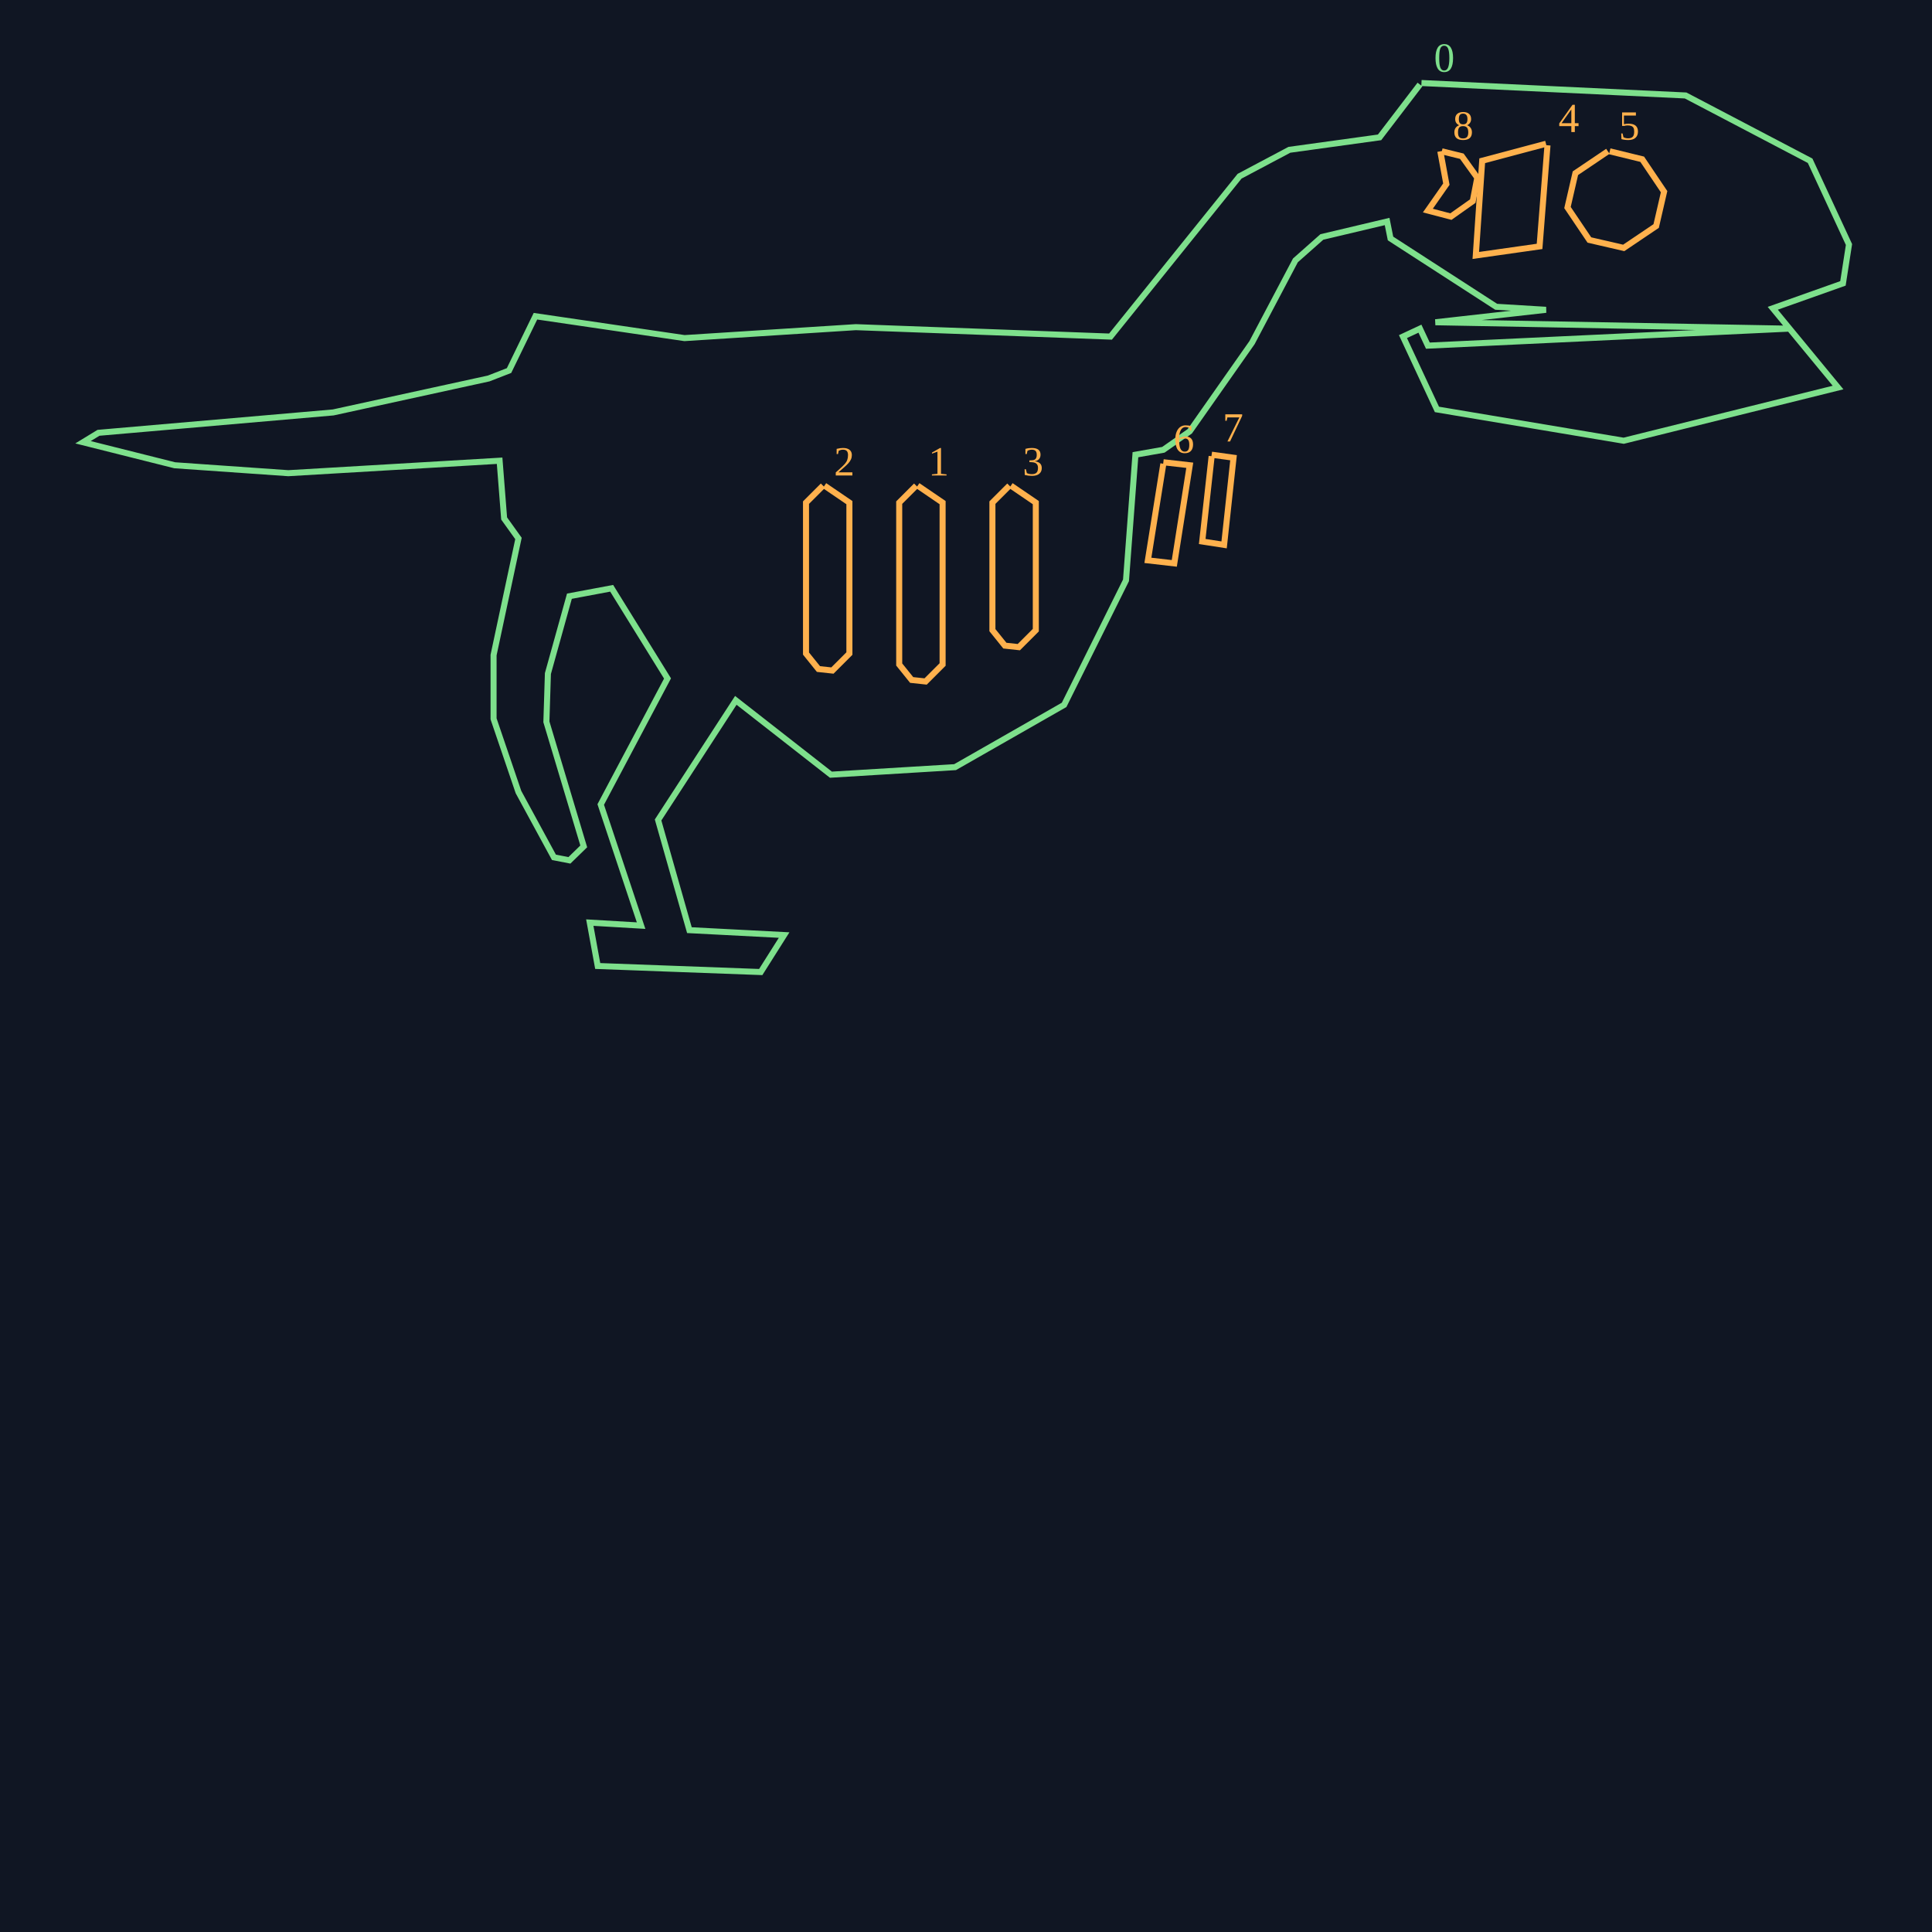
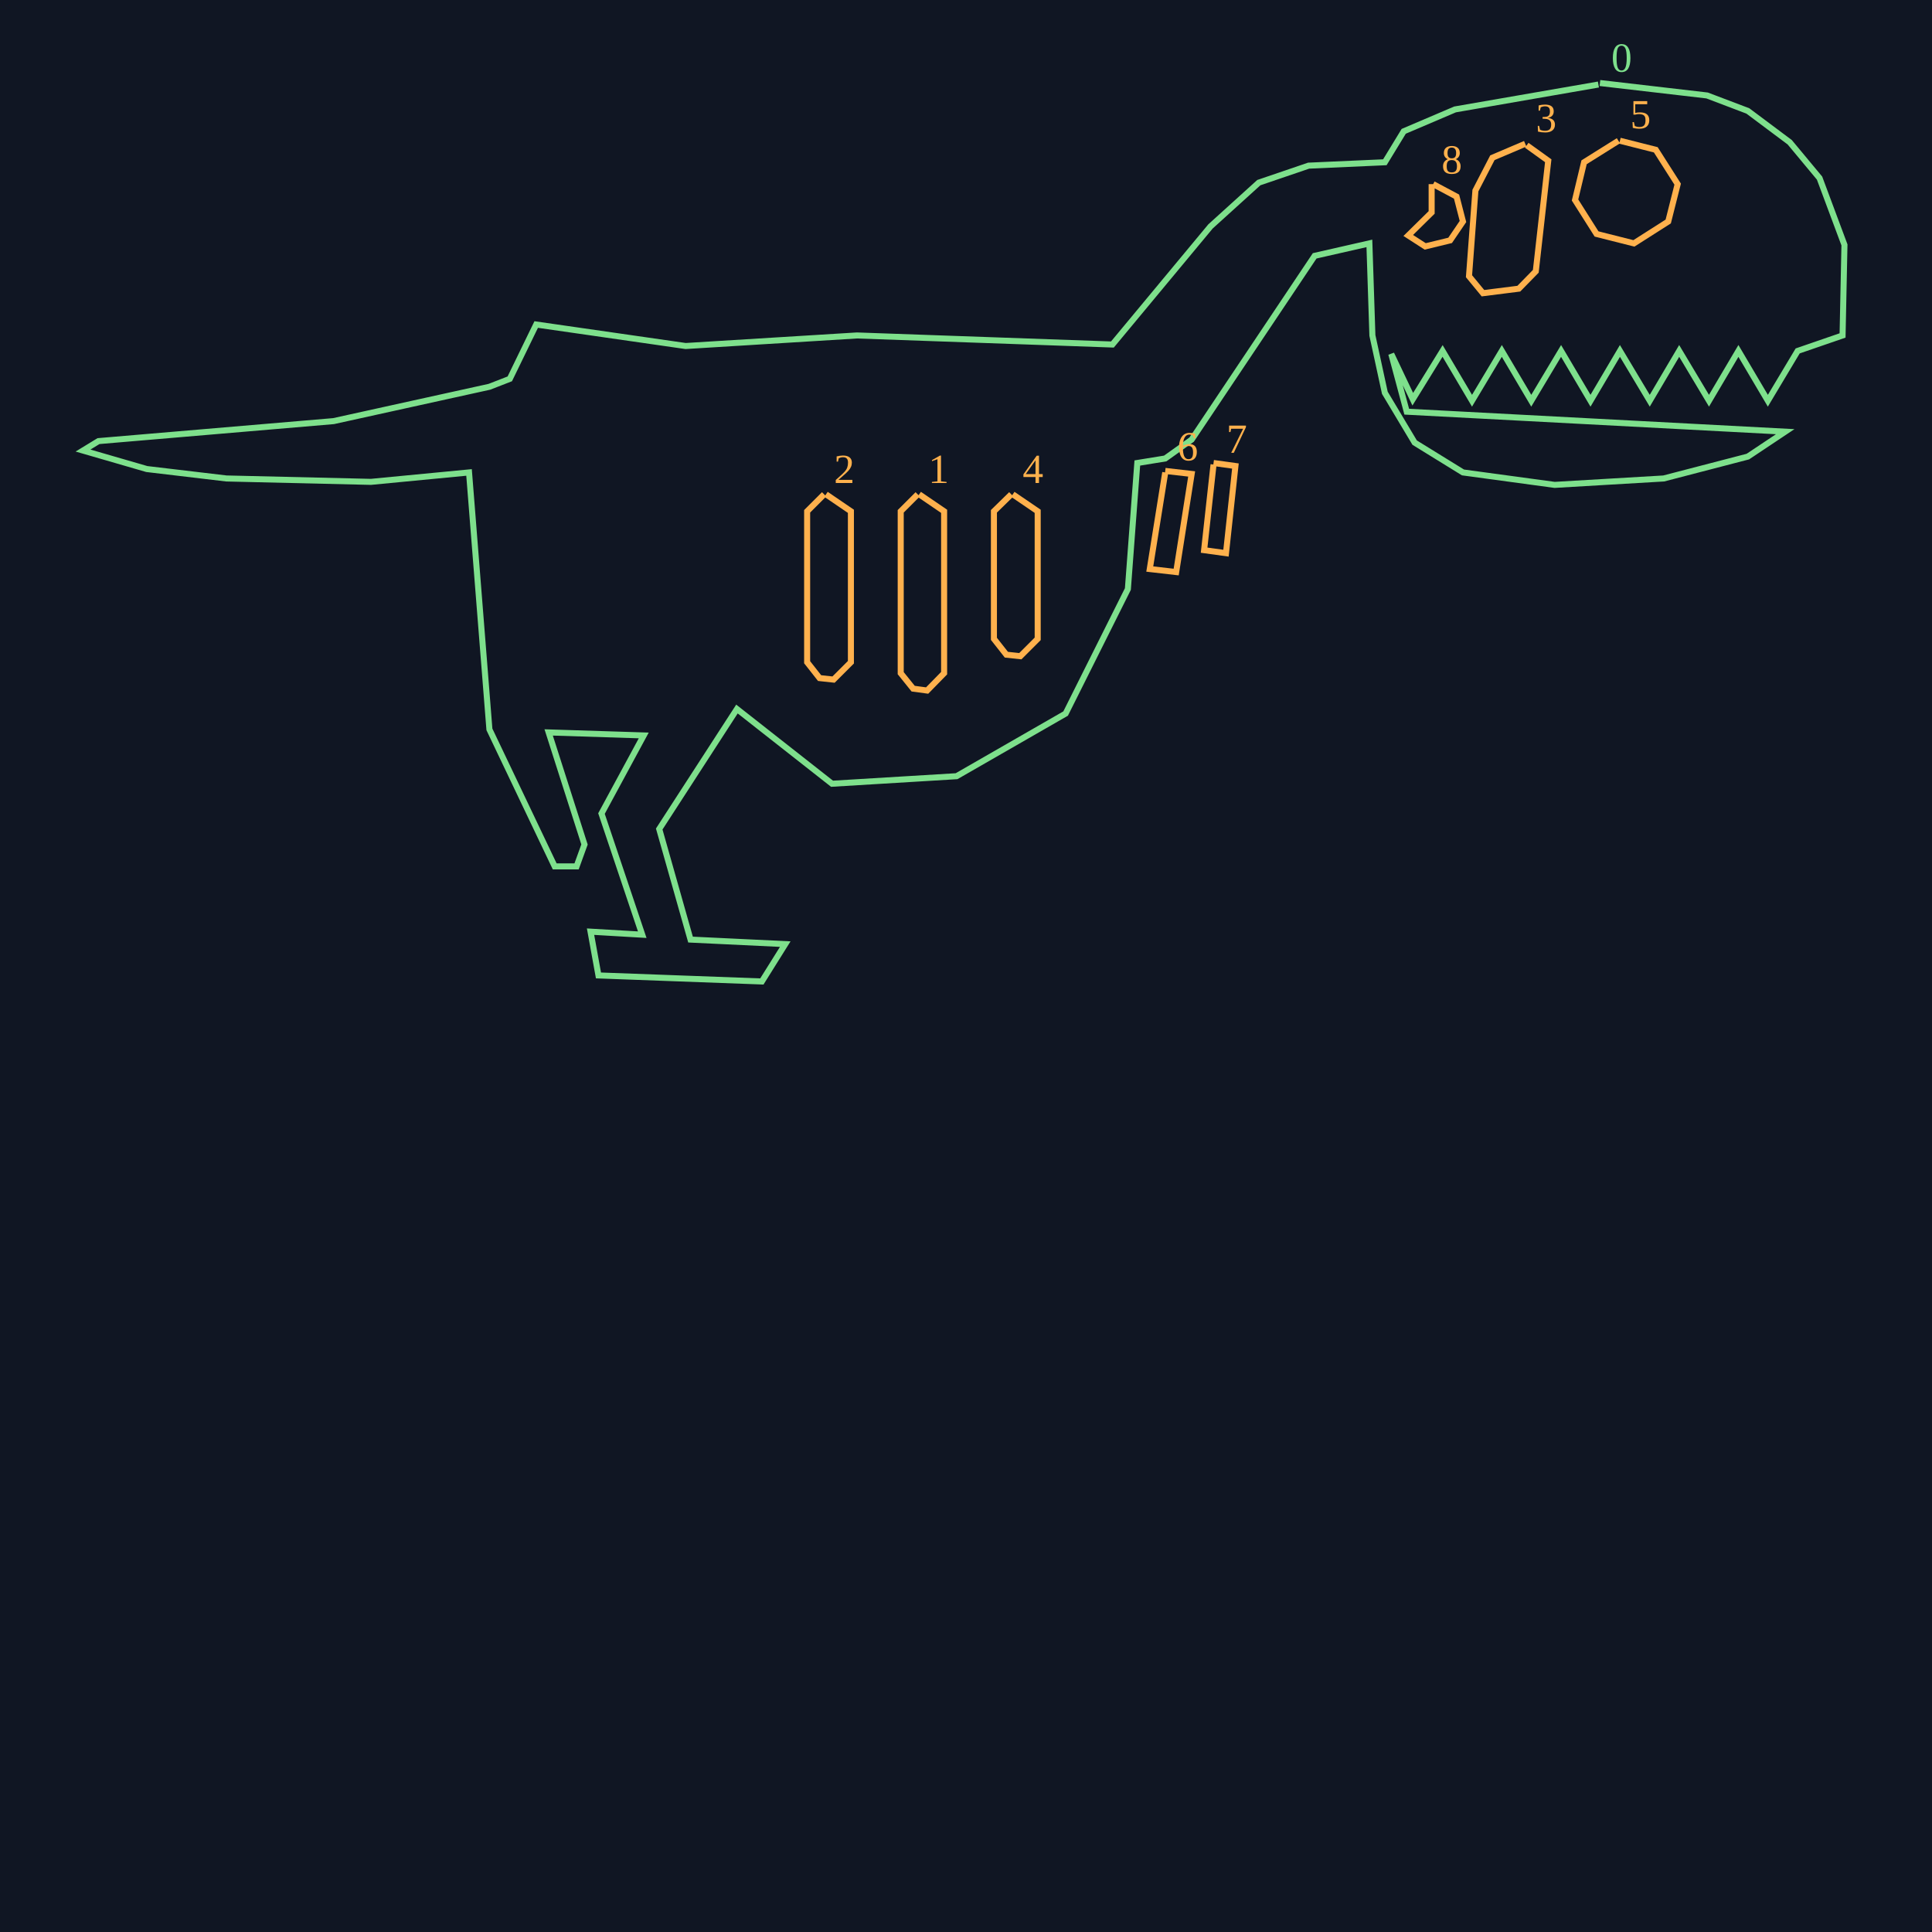
<svg xmlns="http://www.w3.org/2000/svg" viewBox="0 0 512 512" width="768">
  <rect width="512" height="512" fill="#101623" />
-   <path d="M376.7 22.0 L446.7 25.3 L479.7 42.6 L490.0 64.8 L488.4 75.1 L469.8 81.7 L487.1 102.7 L430.3 116.8 L380.8 108.5 L371.8 89.2 L376.3 87.1 L378.4 91.6 L473.9 87.1 L380.4 85.4 L409.7 82.1 L396.5 81.3 L368.5 63.2 L367.6 58.7 L350.3 62.8 L343.3 69.0 L331.8 90.8 L315.3 114.3 L308.3 119.2 L300.9 120.5 L298.4 153.8 L282.0 186.8 L253.1 203.3 L220.2 205.3 L195.0 185.6 L174.4 217.3 L182.7 246.5 L207.8 247.8 L201.6 257.6 L158.4 256.0 L156.3 244.5 L169.9 245.3 L159.2 213.2 L176.9 179.8 L162.1 155.9 L150.9 158.0 L145.2 178.5 L144.8 191.3 L154.7 224.3 L150.9 228.0 L146.8 227.2 L137.4 209.9 L130.8 190.5 L130.8 173.6 L137.4 142.7 L133.6 137.4 L132.4 122.1 L76.4 125.4 L46.3 123.3 L22.0 117.2 L26.1 114.7 L88.3 109.3 L129.5 100.3 L134.9 98.2 L141.9 83.8 L181.4 89.6 L226.8 86.7 L294.3 89.2 L328.5 46.7 L341.7 39.7 L365.6 36.4 L376.3 22.4 " fill="none" stroke="#7ee08c" stroke-width="1.6" />
-   <text x="380" y="19" fill="#7ee08c" font-size="11">0</text>
-   <path d="M242.8 128.7 L238.3 133.2 L238.3 176.1 L241.6 180.2 L245.3 180.6 L249.8 176.1 L249.8 133.2 L243.2 128.7 " fill="none" stroke="#ffb14d" stroke-width="1.6" />
-   <text x="246" y="126" fill="#ffb14d" font-size="11">1</text>
-   <path d="M218.1 128.7 L213.6 133.2 L213.6 173.2 L216.9 177.3 L220.6 177.7 L225.1 173.2 L225.1 133.2 L218.5 128.7 " fill="none" stroke="#ffb14d" stroke-width="1.6" />
-   <text x="221" y="126" fill="#ffb14d" font-size="11">2</text>
-   <path d="M267.5 128.7 L263.0 133.2 L263.0 167.0 L266.3 171.1 L270.0 171.5 L274.5 167.0 L274.5 133.2 L267.9 128.7 " fill="none" stroke="#ffb14d" stroke-width="1.6" />
-   <text x="271" y="126" fill="#ffb14d" font-size="11">3</text>
-   <path d="M409.7 38.1 L392.8 42.6 L391.1 67.7 L408.0 65.3 L410.1 38.5 " fill="none" stroke="#ffb14d" stroke-width="1.6" />
-   <text x="413" y="35" fill="#ffb14d" font-size="11">4</text>
-   <path d="M426.1 40.1 L417.5 45.9 L415.4 55.0 L421.2 63.6 L430.3 65.7 L438.9 59.9 L441.0 50.8 L435.2 42.2 L426.6 40.1 " fill="none" stroke="#ffb14d" stroke-width="1.6" />
-   <text x="429" y="37" fill="#ffb14d" font-size="11">5</text>
-   <path d="M308.3 122.5 L315.3 123.3 L311.2 149.3 L304.2 148.5 L308.3 122.9 " fill="none" stroke="#ffb14d" stroke-width="1.6" />
-   <text x="311" y="120" fill="#ffb14d" font-size="11">6</text>
-   <path d="M321.1 120.5 L326.9 121.3 L324.4 144.4 L318.6 143.5 L321.1 120.9 " fill="none" stroke="#ffb14d" stroke-width="1.6" />
-   <text x="324" y="117" fill="#ffb14d" font-size="11">7</text>
-   <path d="M381.7 40.1 L383.3 48.8 L378.4 55.8 L384.5 57.4 L390.3 53.3 L391.5 47.1 L387.4 41.4 L382.1 40.1 " fill="none" stroke="#ffb14d" stroke-width="1.6" />
-   <text x="385" y="37" fill="#ffb14d" font-size="11">8</text>
+   <path d="M424.0 22.0 L452.4 25.3 L463.2 29.4 L474.3 37.7 L482.2 47.2 L488.8 64.9 L488.3 88.9 L476.4 93.0 L468.5 106.2 L460.7 93.0 L452.9 106.2 L445.0 93.0 L437.2 106.2 L429.3 93.0 L421.5 106.2 L413.7 93.0 L405.8 106.2 L398.0 93.0 L390.1 106.2 L382.3 93.0 L374.4 105.8 L368.7 93.8 L372.8 109.1 L473.1 114.4 L463.2 121.0 L440.9 126.8 L412.0 128.5 L387.7 125.2 L374.9 117.3 L367.0 104.1 L363.7 88.9 L362.9 64.5 L348.4 67.8 L315.8 116.5 L308.8 121.5 L301.4 122.7 L298.9 156.1 L282.4 189.1 L253.5 205.7 L220.5 207.7 L195.3 187.9 L174.7 219.7 L183.0 249.0 L208.1 250.2 L201.9 260.1 L158.6 258.5 L156.5 246.9 L170.2 247.7 L159.4 215.6 L170.6 194.9 L145.4 194.1 L154.9 223.8 L152.8 229.6 L147.0 229.6 L129.7 193.3 L124.3 125.2 L98.3 127.7 L60.0 126.8 L38.9 124.3 L22.0 119.4 L26.1 116.9 L88.4 111.6 L129.7 102.5 L135.1 100.4 L142.1 86.0 L181.7 91.7 L227.1 88.9 L294.8 91.3 L320.8 60.0 L333.6 48.4 L346.8 43.9 L367.0 43.0 L372.0 34.8 L385.6 29.0 L423.6 22.4 " fill="none" stroke="#7ee08c" stroke-width="1.6" />
+   <text x="427" y="19" fill="#7ee08c" font-size="11">0</text>
+   <path d="M243.2 131.0 L238.7 135.5 L238.7 178.4 L242.0 182.5 L245.7 183.0 L250.2 178.4 L250.2 135.5 L243.6 131.0 " fill="none" stroke="#ffb14d" stroke-width="1.6" />
+   <text x="246" y="128" fill="#ffb14d" font-size="11">1</text>
+   <path d="M218.4 131.0 L213.9 135.5 L213.9 175.5 L217.2 179.7 L220.9 180.1 L225.5 175.5 L225.5 135.5 L218.9 131.0 " fill="none" stroke="#ffb14d" stroke-width="1.6" />
+   <text x="221" y="128" fill="#ffb14d" font-size="11">2</text>
+   <path d="M404.2 38.1 L395.5 41.8 L391.0 50.5 L389.3 73.2 L393.0 77.7 L402.5 76.5 L407.0 71.9 L410.3 42.6 L404.6 38.5 " fill="none" stroke="#ffb14d" stroke-width="1.6" />
+   <text x="407" y="35" fill="#ffb14d" font-size="11">3</text>
+   <path d="M268.0 131.0 L263.4 135.5 L263.4 169.3 L266.7 173.5 L270.4 173.9 L275.0 169.3 L275.0 135.5 L268.4 131.0 " fill="none" stroke="#ffb14d" stroke-width="1.6" />
+   <text x="271" y="128" fill="#ffb14d" font-size="11">4</text>
+   <path d="M428.9 37.3 L419.8 43.0 L417.4 53.0 L423.1 62.0 L433.0 64.5 L442.1 58.7 L444.6 48.8 L438.8 39.7 L429.3 37.3 " fill="none" stroke="#ffb14d" stroke-width="1.6" />
+   <text x="432" y="34" fill="#ffb14d" font-size="11">5</text>
+   <path d="M308.8 124.8 L315.8 125.6 L311.7 151.6 L304.7 150.8 L308.8 125.2 " fill="none" stroke="#ffb14d" stroke-width="1.6" />
+   <text x="312" y="122" fill="#ffb14d" font-size="11">6</text>
+   <path d="M321.6 122.7 L327.4 123.5 L324.9 146.6 L319.1 145.8 L321.6 123.1 " fill="none" stroke="#ffb14d" stroke-width="1.6" />
+   <text x="325" y="120" fill="#ffb14d" font-size="11">7</text>
+   <path d="M379.4 48.8 L379.4 56.3 L373.2 62.4 L377.7 65.3 L384.3 63.7 L387.7 58.7 L386.0 52.1 L379.8 48.8 " fill="none" stroke="#ffb14d" stroke-width="1.6" />
+   <text x="382" y="46" fill="#ffb14d" font-size="11">8</text>
</svg>
